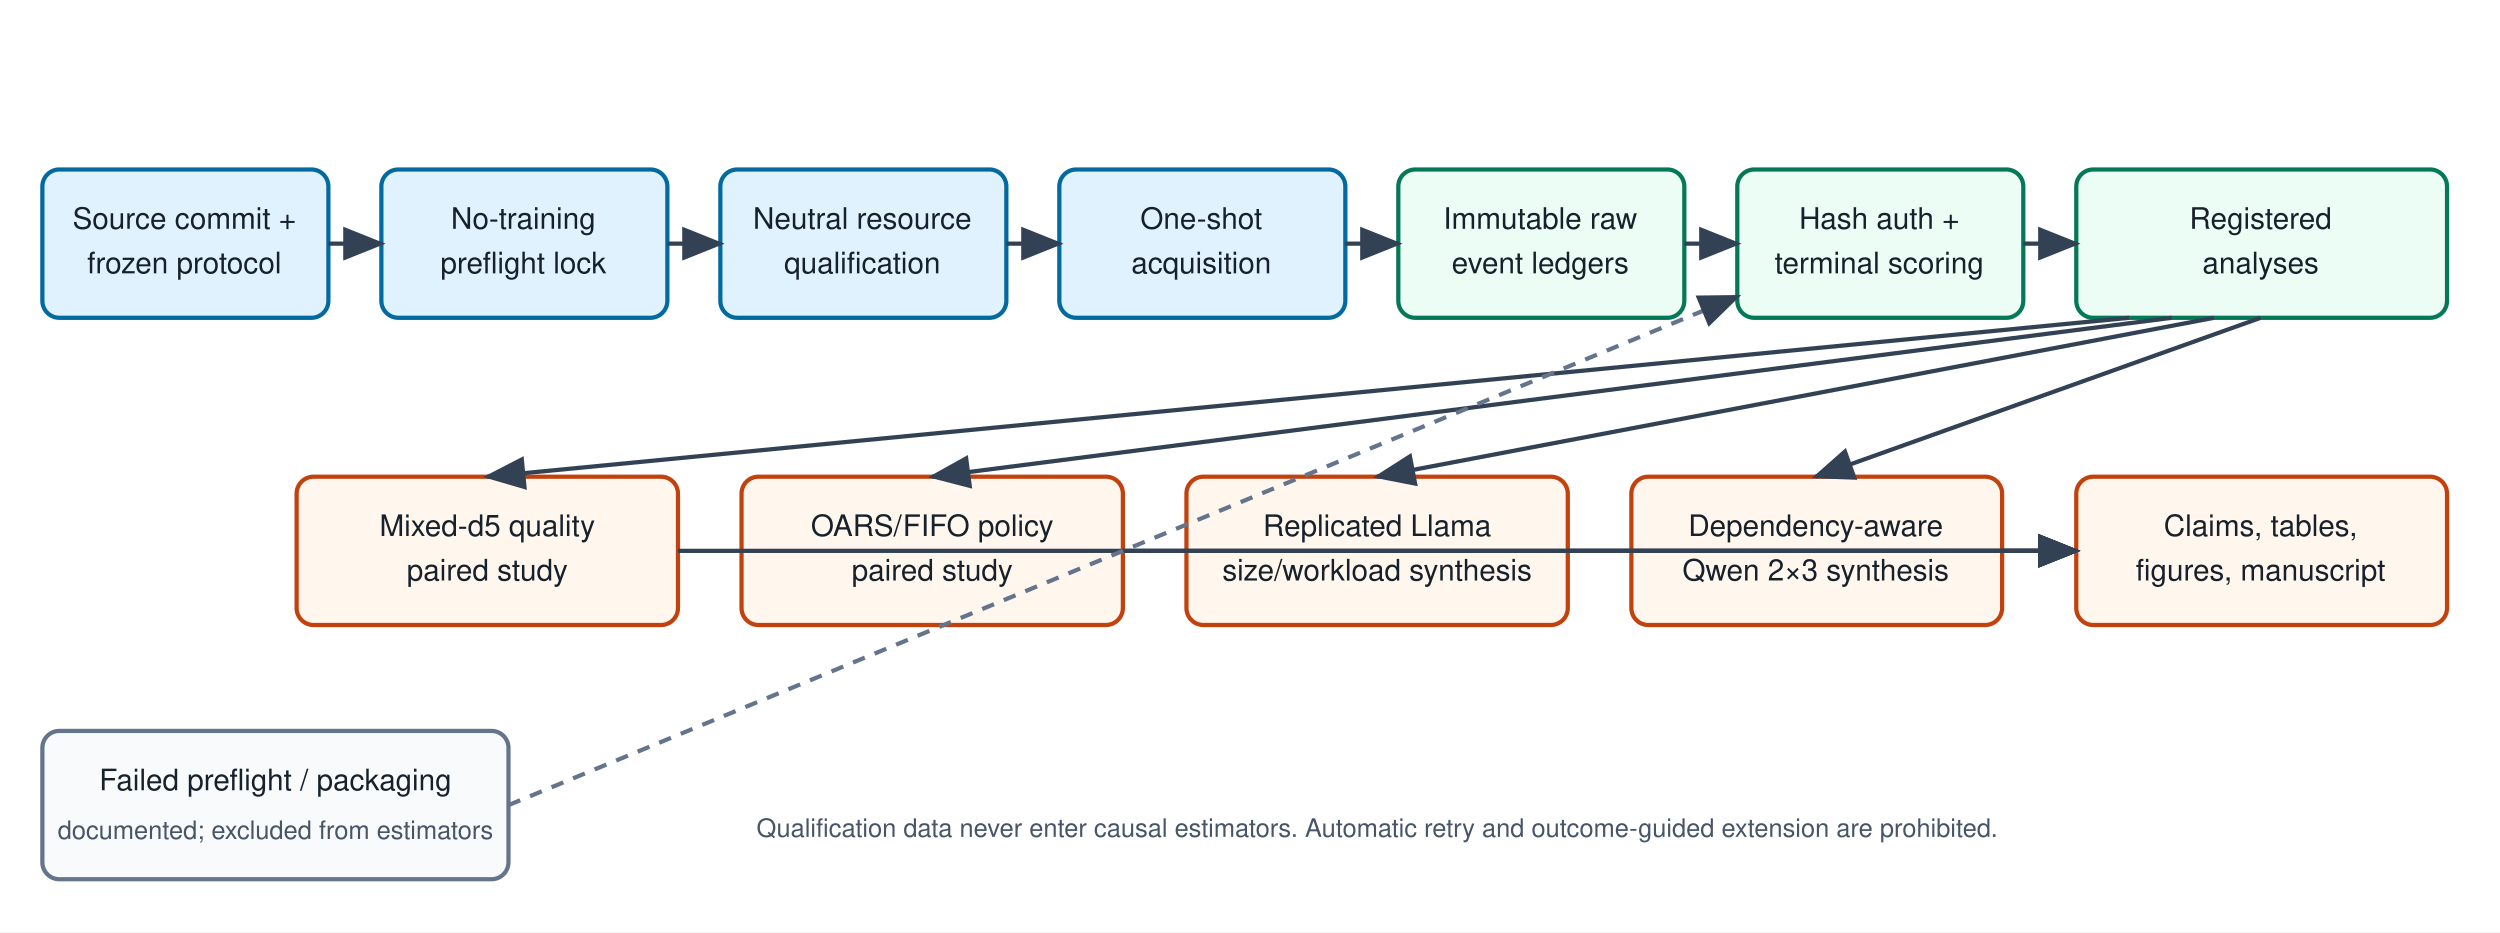
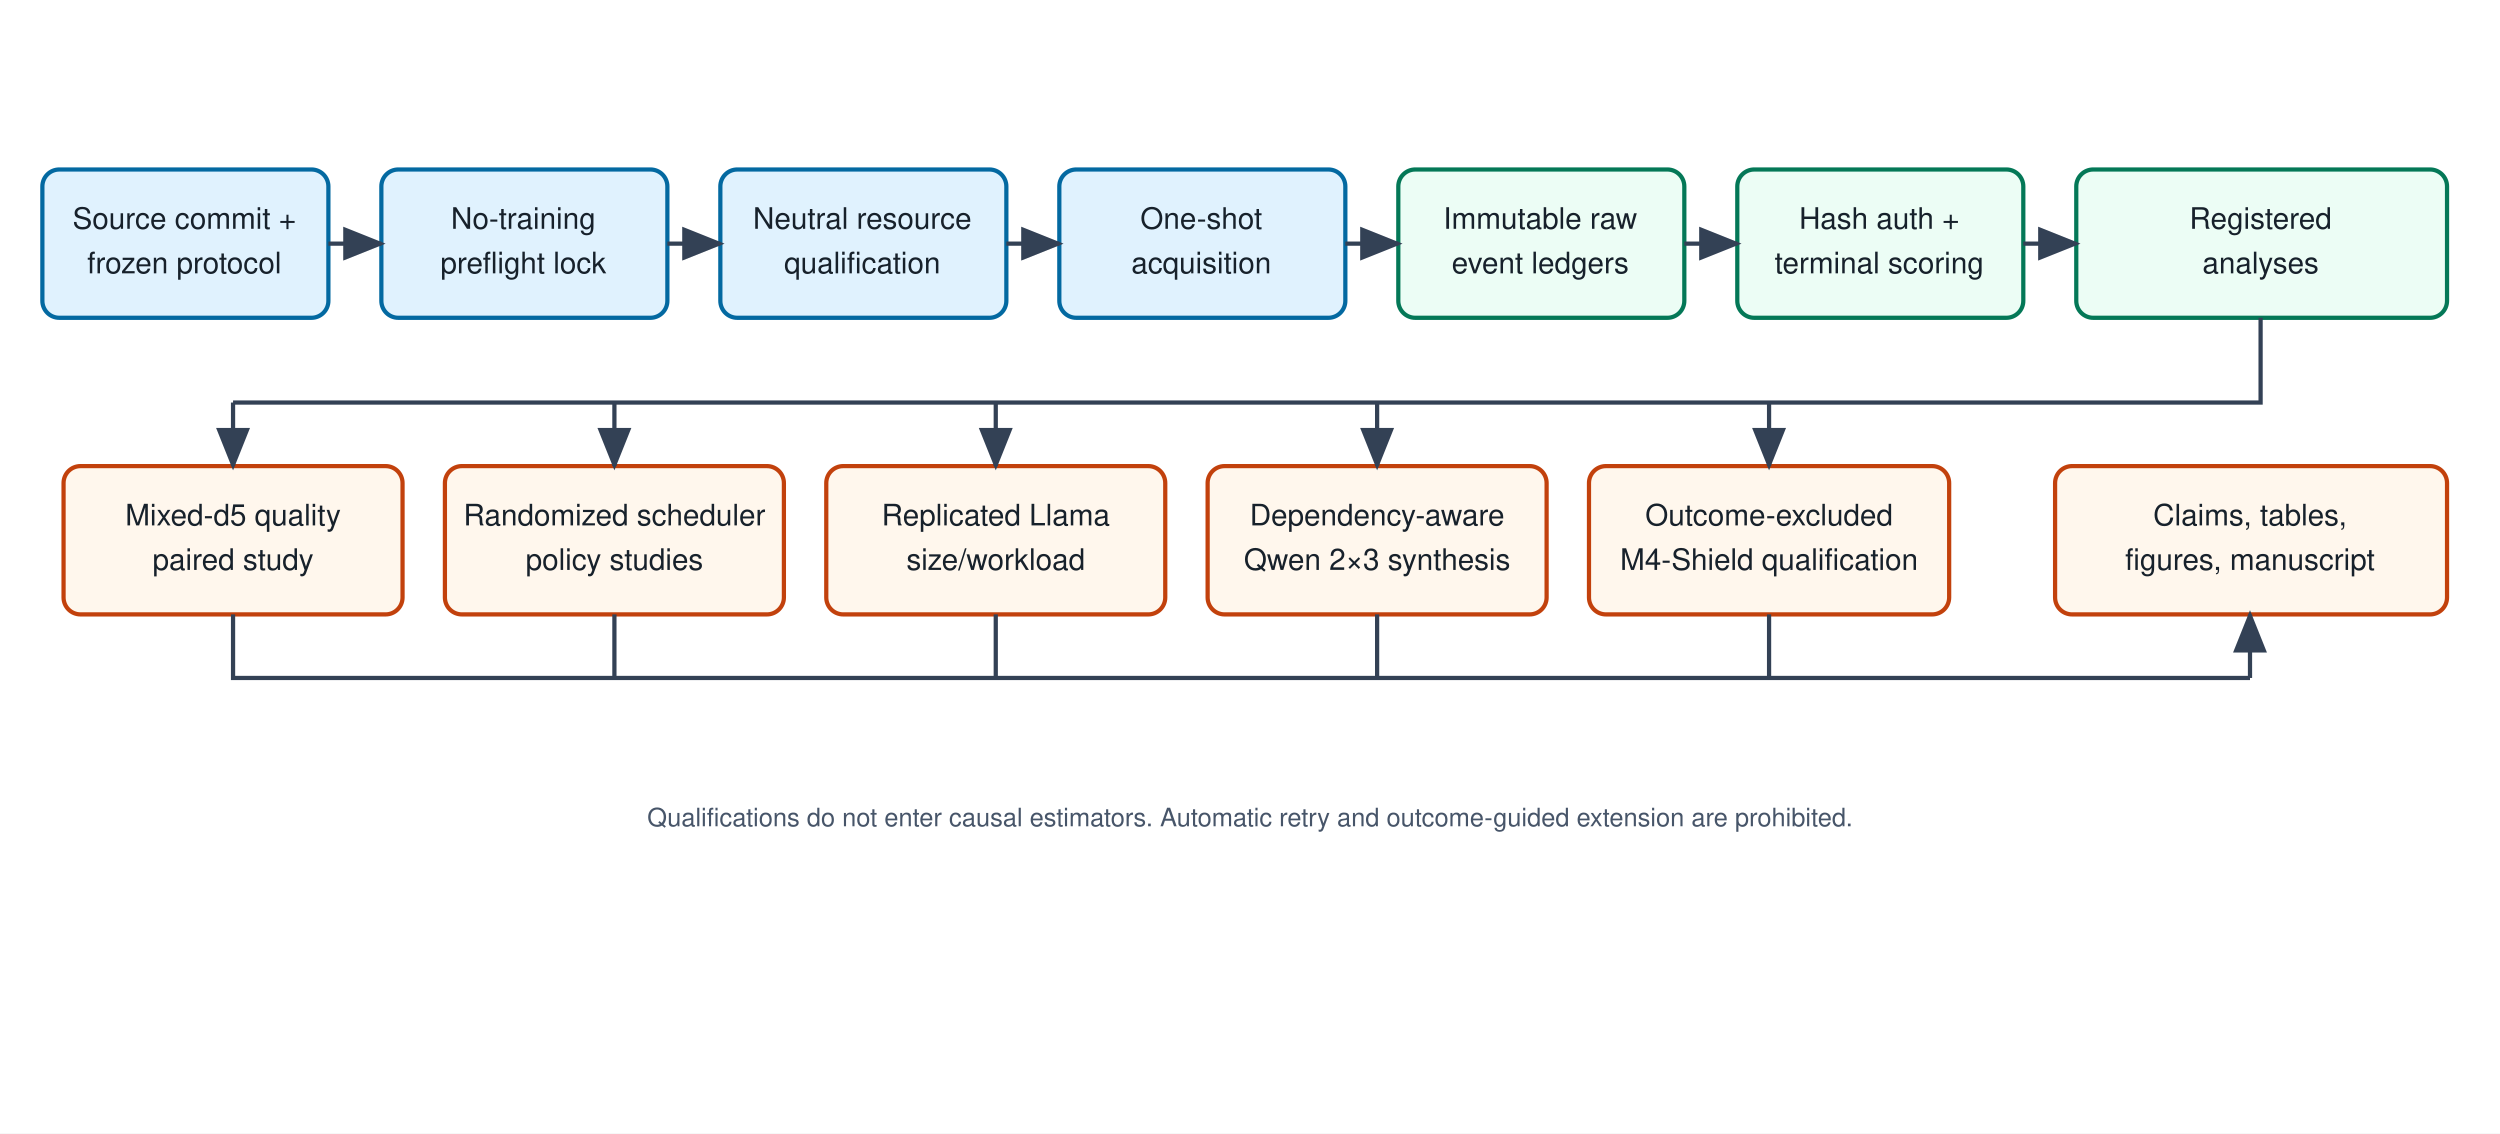
- <svg xmlns="http://www.w3.org/2000/svg" width="1180" height="440" viewBox="0 0 1180 440" role="img" aria-labelledby="title desc">
+ <svg xmlns="http://www.w3.org/2000/svg" width="1180" height="535" viewBox="0 0 1180 535" role="img" aria-labelledby="title desc">
  <defs>
    <marker id="a" markerWidth="10" markerHeight="8" refX="9" refY="4" orient="auto">
      <path d="M0,0 L10,4 L0,8 Z" fill="#334155" />
    </marker>
    <style>.b{stroke-width:2;rx:8}.f{fill:#e0f2fe;stroke:#0369a1}.e{fill:#ecfdf5;stroke:#047857}.s{fill:#fff7ed;stroke:#c2410c}.x{fill:#f8fafc;stroke:#64748b}.t{font:14px Helvetica,Arial,sans-serif;fill:#17212b;text-anchor:middle}.n{font:12px Helvetica,Arial,sans-serif;fill:#475569;text-anchor:middle}.l{stroke:#334155;stroke-width:2;fill:none;marker-end:url(#a)}.d{stroke:#64748b;stroke-width:2;stroke-dasharray:6 5;fill:none;marker-end:url(#a)}</style>
  </defs>
  <rect width="100%" height="100%" fill="white" />
  <rect class="b f" x="20" y="80" width="135" height="70" />
  <text class="t" x="87" y="108">Source commit +</text>
  <text class="t" x="87" y="129">frozen protocol</text>
  <rect class="b f" x="180" y="80" width="135" height="70" />
  <text class="t" x="247" y="108">No-training</text>
  <text class="t" x="247" y="129">preflight lock</text>
  <rect class="b f" x="340" y="80" width="135" height="70" />
  <text class="t" x="407" y="108">Neutral resource</text>
  <text class="t" x="407" y="129">qualification</text>
  <rect class="b f" x="500" y="80" width="135" height="70" />
  <text class="t" x="567" y="108">One-shot</text>
  <text class="t" x="567" y="129">acquisition</text>
  <rect class="b e" x="660" y="80" width="135" height="70" />
  <text class="t" x="727" y="108">Immutable raw</text>
  <text class="t" x="727" y="129">event ledgers</text>
  <rect class="b e" x="820" y="80" width="135" height="70" />
  <text class="t" x="887" y="108">Hash auth +</text>
  <text class="t" x="887" y="129">terminal scoring</text>
  <rect class="b e" x="980" y="80" width="175" height="70" />
  <text class="t" x="1067" y="108">Registered</text>
  <text class="t" x="1067" y="129">analyses</text>
  <path class="l" d="M155 115 L180 115" />
  <path class="l" d="M315 115 L340 115" />
  <path class="l" d="M475 115 L500 115" />
  <path class="l" d="M635 115 L660 115" />
  <path class="l" d="M795 115 L820 115" />
  <path class="l" d="M955 115 L980 115" />
-   <rect class="b s" x="140" y="225" width="180" height="70" />
-   <text class="t" x="230" y="253">Mixed-d5 quality</text>
-   <text class="t" x="230" y="274">paired study</text>
-   <rect class="b s" x="350" y="225" width="180" height="70" />
-   <text class="t" x="440" y="253">OARS/FIFO policy</text>
-   <text class="t" x="440" y="274">paired study</text>
-   <rect class="b s" x="560" y="225" width="180" height="70" />
-   <text class="t" x="650" y="253">Replicated Llama</text>
-   <text class="t" x="650" y="274">size/workload synthesis</text>
-   <rect class="b s" x="770" y="225" width="175" height="70" />
-   <text class="t" x="857" y="253">Dependency-aware</text>
-   <text class="t" x="857" y="274">Qwen 2×3 synthesis</text>
-   <rect class="b s" x="980" y="225" width="175" height="70" />
-   <text class="t" x="1067" y="253">Claims, tables,</text>
-   <text class="t" x="1067" y="274">figures, manuscript</text>
-   <path class="l" d="M1067 150 L857 225" />
-   <path class="l" d="M1045 150 L650 225" />
-   <path class="l" d="M1025 150 L440 225" />
-   <path class="l" d="M1005 150 L230 225" />
-   <path class="l" d="M945 260 L980 260" />
-   <path class="l" d="M740 260 L980 260" />
-   <path class="l" d="M530 260 L980 260" />
-   <path class="l" d="M320 260 L980 260" />
-   <rect class="b x" x="20" y="345" width="220" height="70" />
-   <text class="t" x="130" y="373">Failed preflight / packaging</text>
-   <text class="n" x="130" y="396">documented; excluded from estimators</text>
-   <path class="d" d="M240 380 L820 140" />
-   <text class="n" x="650" y="395">Qualification data never enter causal estimators. Automatic retry and outcome-guided extension are prohibited.</text>
+   <rect class="b s" x="30" y="220" width="160" height="70" />
+   <text class="t" x="110" y="248">Mixed-d5 quality</text>
+   <text class="t" x="110" y="269">paired study</text>
+   <rect class="b s" x="210" y="220" width="160" height="70" />
+   <text class="t" x="290" y="248">Randomized scheduler</text>
+   <text class="t" x="290" y="269">policy studies</text>
+   <rect class="b s" x="390" y="220" width="160" height="70" />
+   <text class="t" x="470" y="248">Replicated Llama</text>
+   <text class="t" x="470" y="269">size/workload</text>
+   <rect class="b s" x="570" y="220" width="160" height="70" />
+   <text class="t" x="650" y="248">Dependency-aware</text>
+   <text class="t" x="650" y="269">Qwen 2×3 synthesis</text>
+   <rect class="b s" x="750" y="220" width="170" height="70" />
+   <text class="t" x="835" y="248">Outcome-excluded</text>
+   <text class="t" x="835" y="269">M4-Shield qualification</text>
+   <rect class="b s" x="970" y="220" width="185" height="70" />
+   <text class="t" x="1062" y="248">Claims, tables,</text>
+   <text class="t" x="1062" y="269">figures, manuscript</text>
+   <path d="M1067 150 L1067 190 L110 190" stroke="#334155" stroke-width="2" fill="none" />
+   <path class="l" d="M110 190 L110 220" />
+   <path class="l" d="M290 190 L290 220" />
+   <path class="l" d="M470 190 L470 220" />
+   <path class="l" d="M650 190 L650 220" />
+   <path class="l" d="M835 190 L835 220" />
+   <path d="M110 290 L110 320 L1062 320" stroke="#334155" stroke-width="2" fill="none" />
+   <path d="M290 290 L290 320 M470 290 L470 320 M650 290 L650 320 M835 290 L835 320" stroke="#334155" stroke-width="2" fill="none" />
+   <path class="l" d="M1062 320 L1062 290" />
+   <text class="n" x="590" y="390">Qualifications do not enter causal estimators. Automatic retry and outcome-guided extension are prohibited.</text>
</svg>
